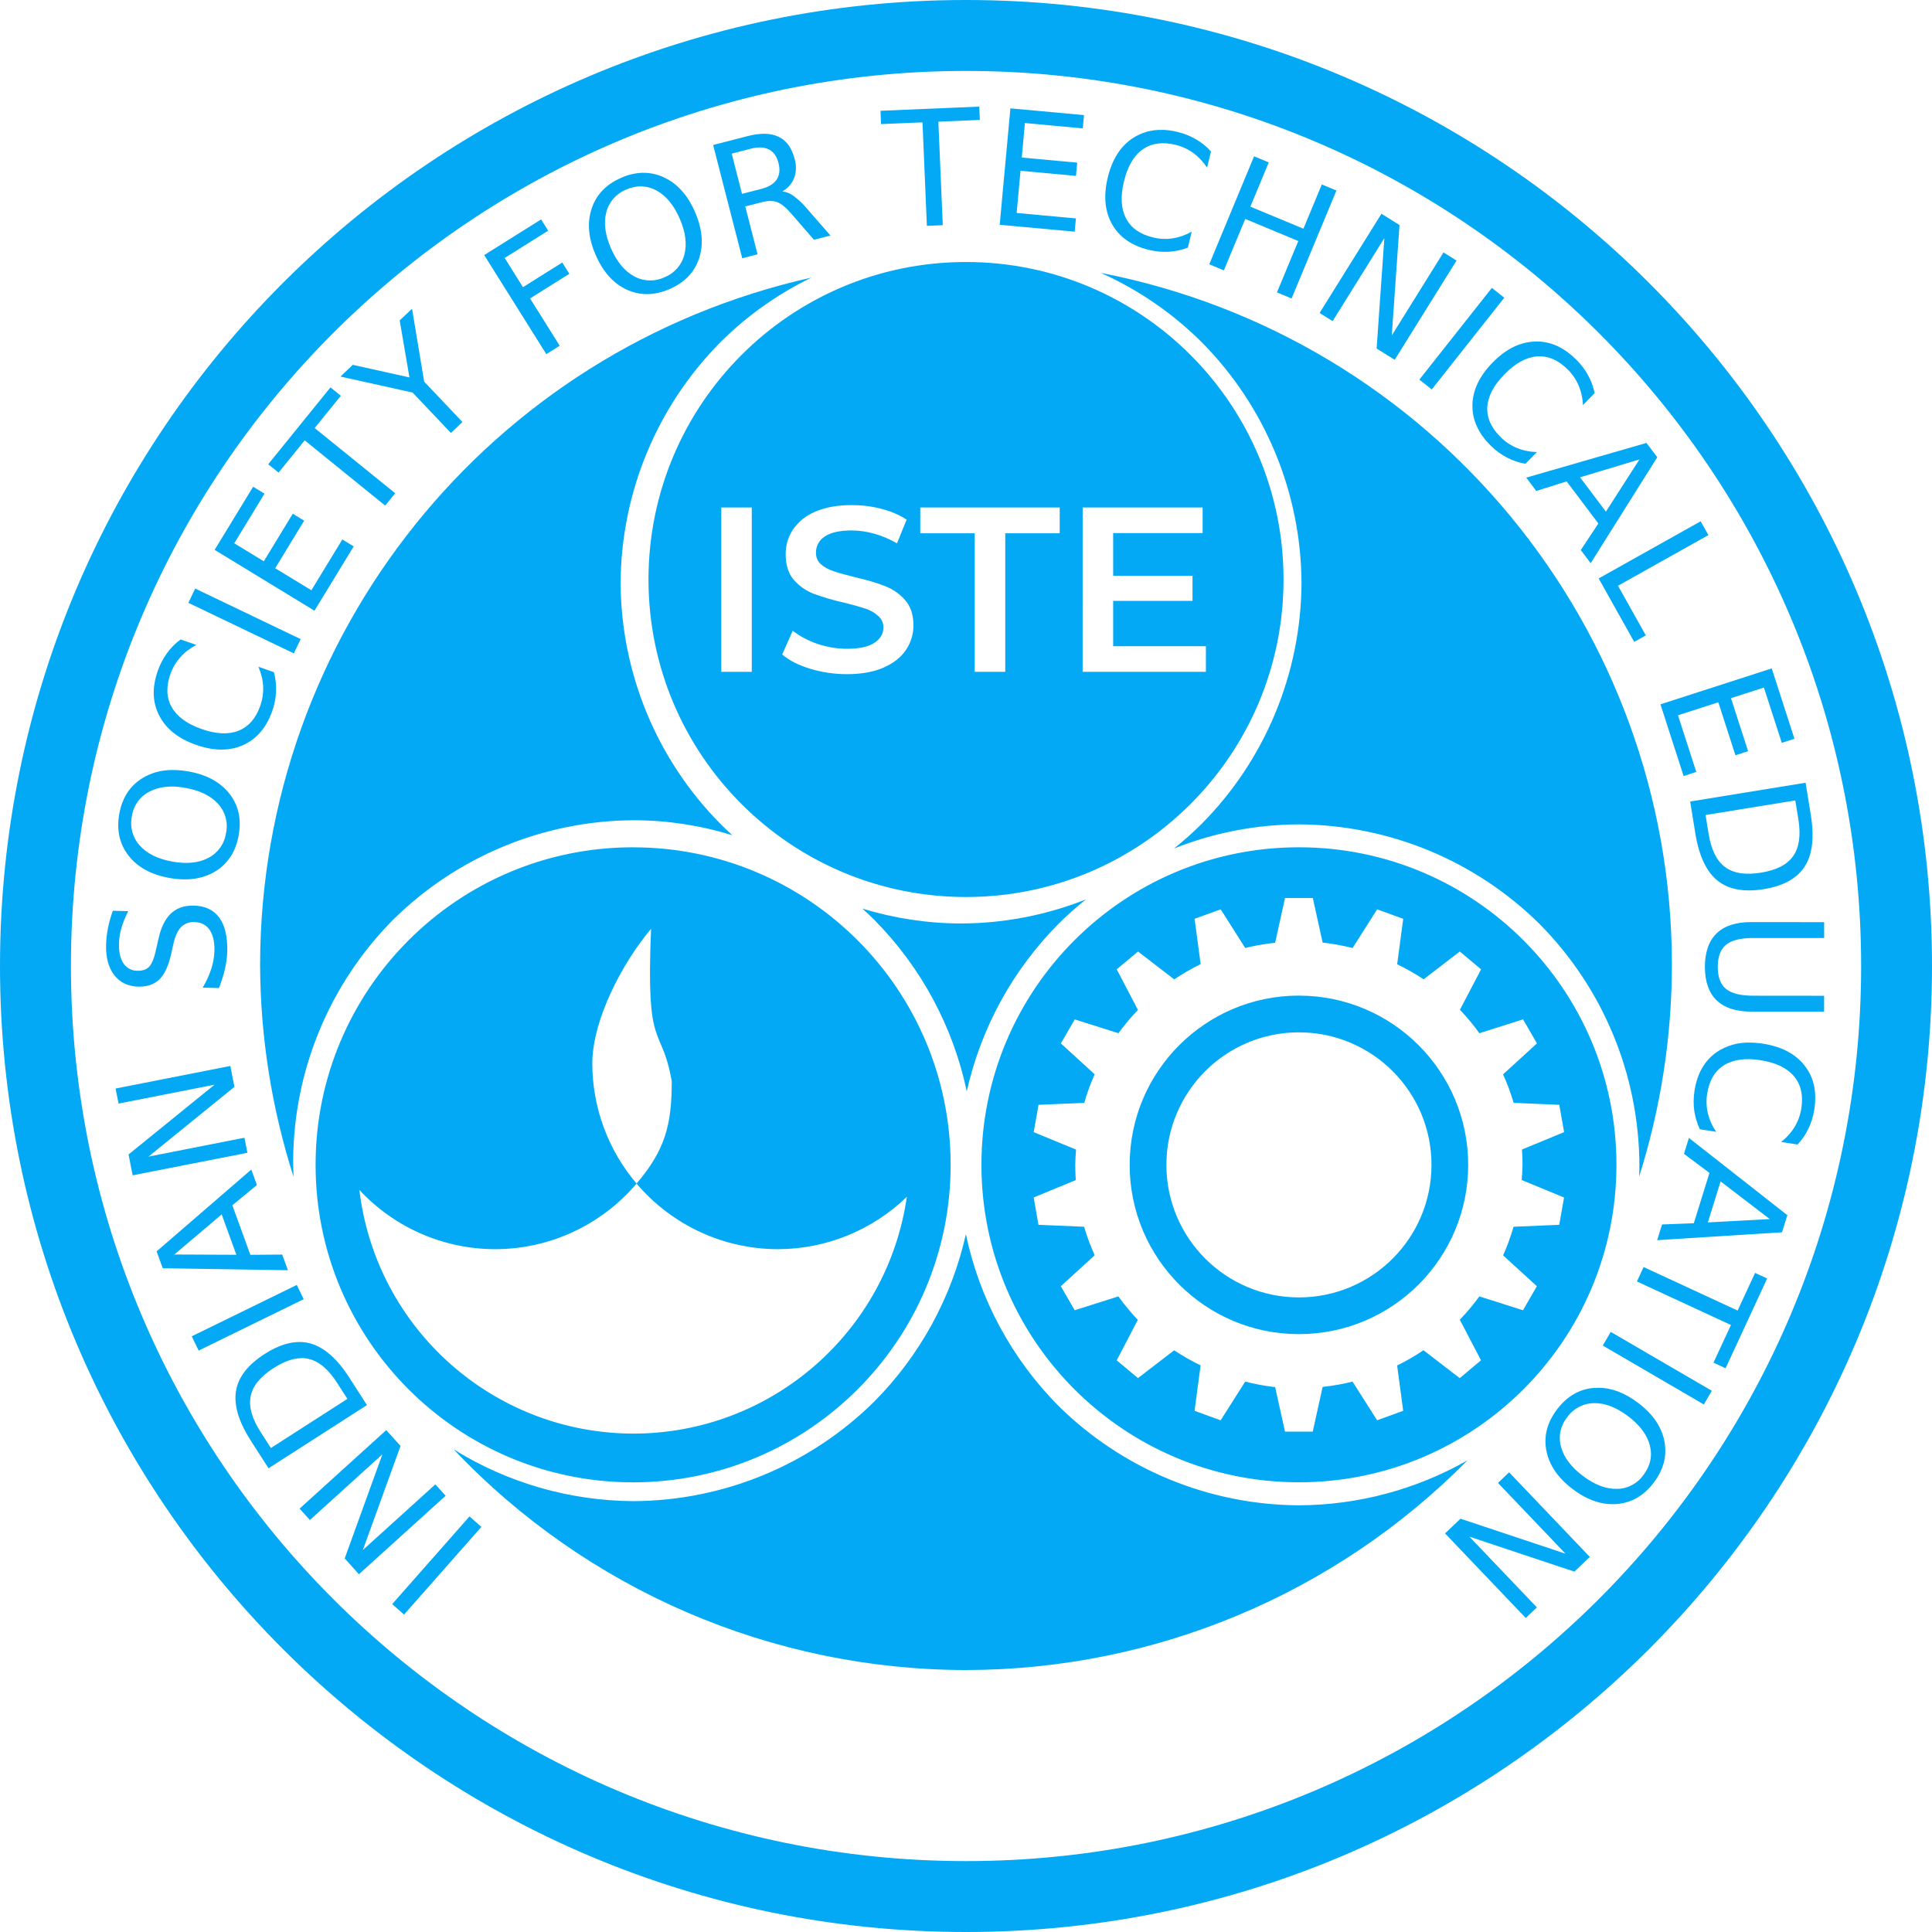
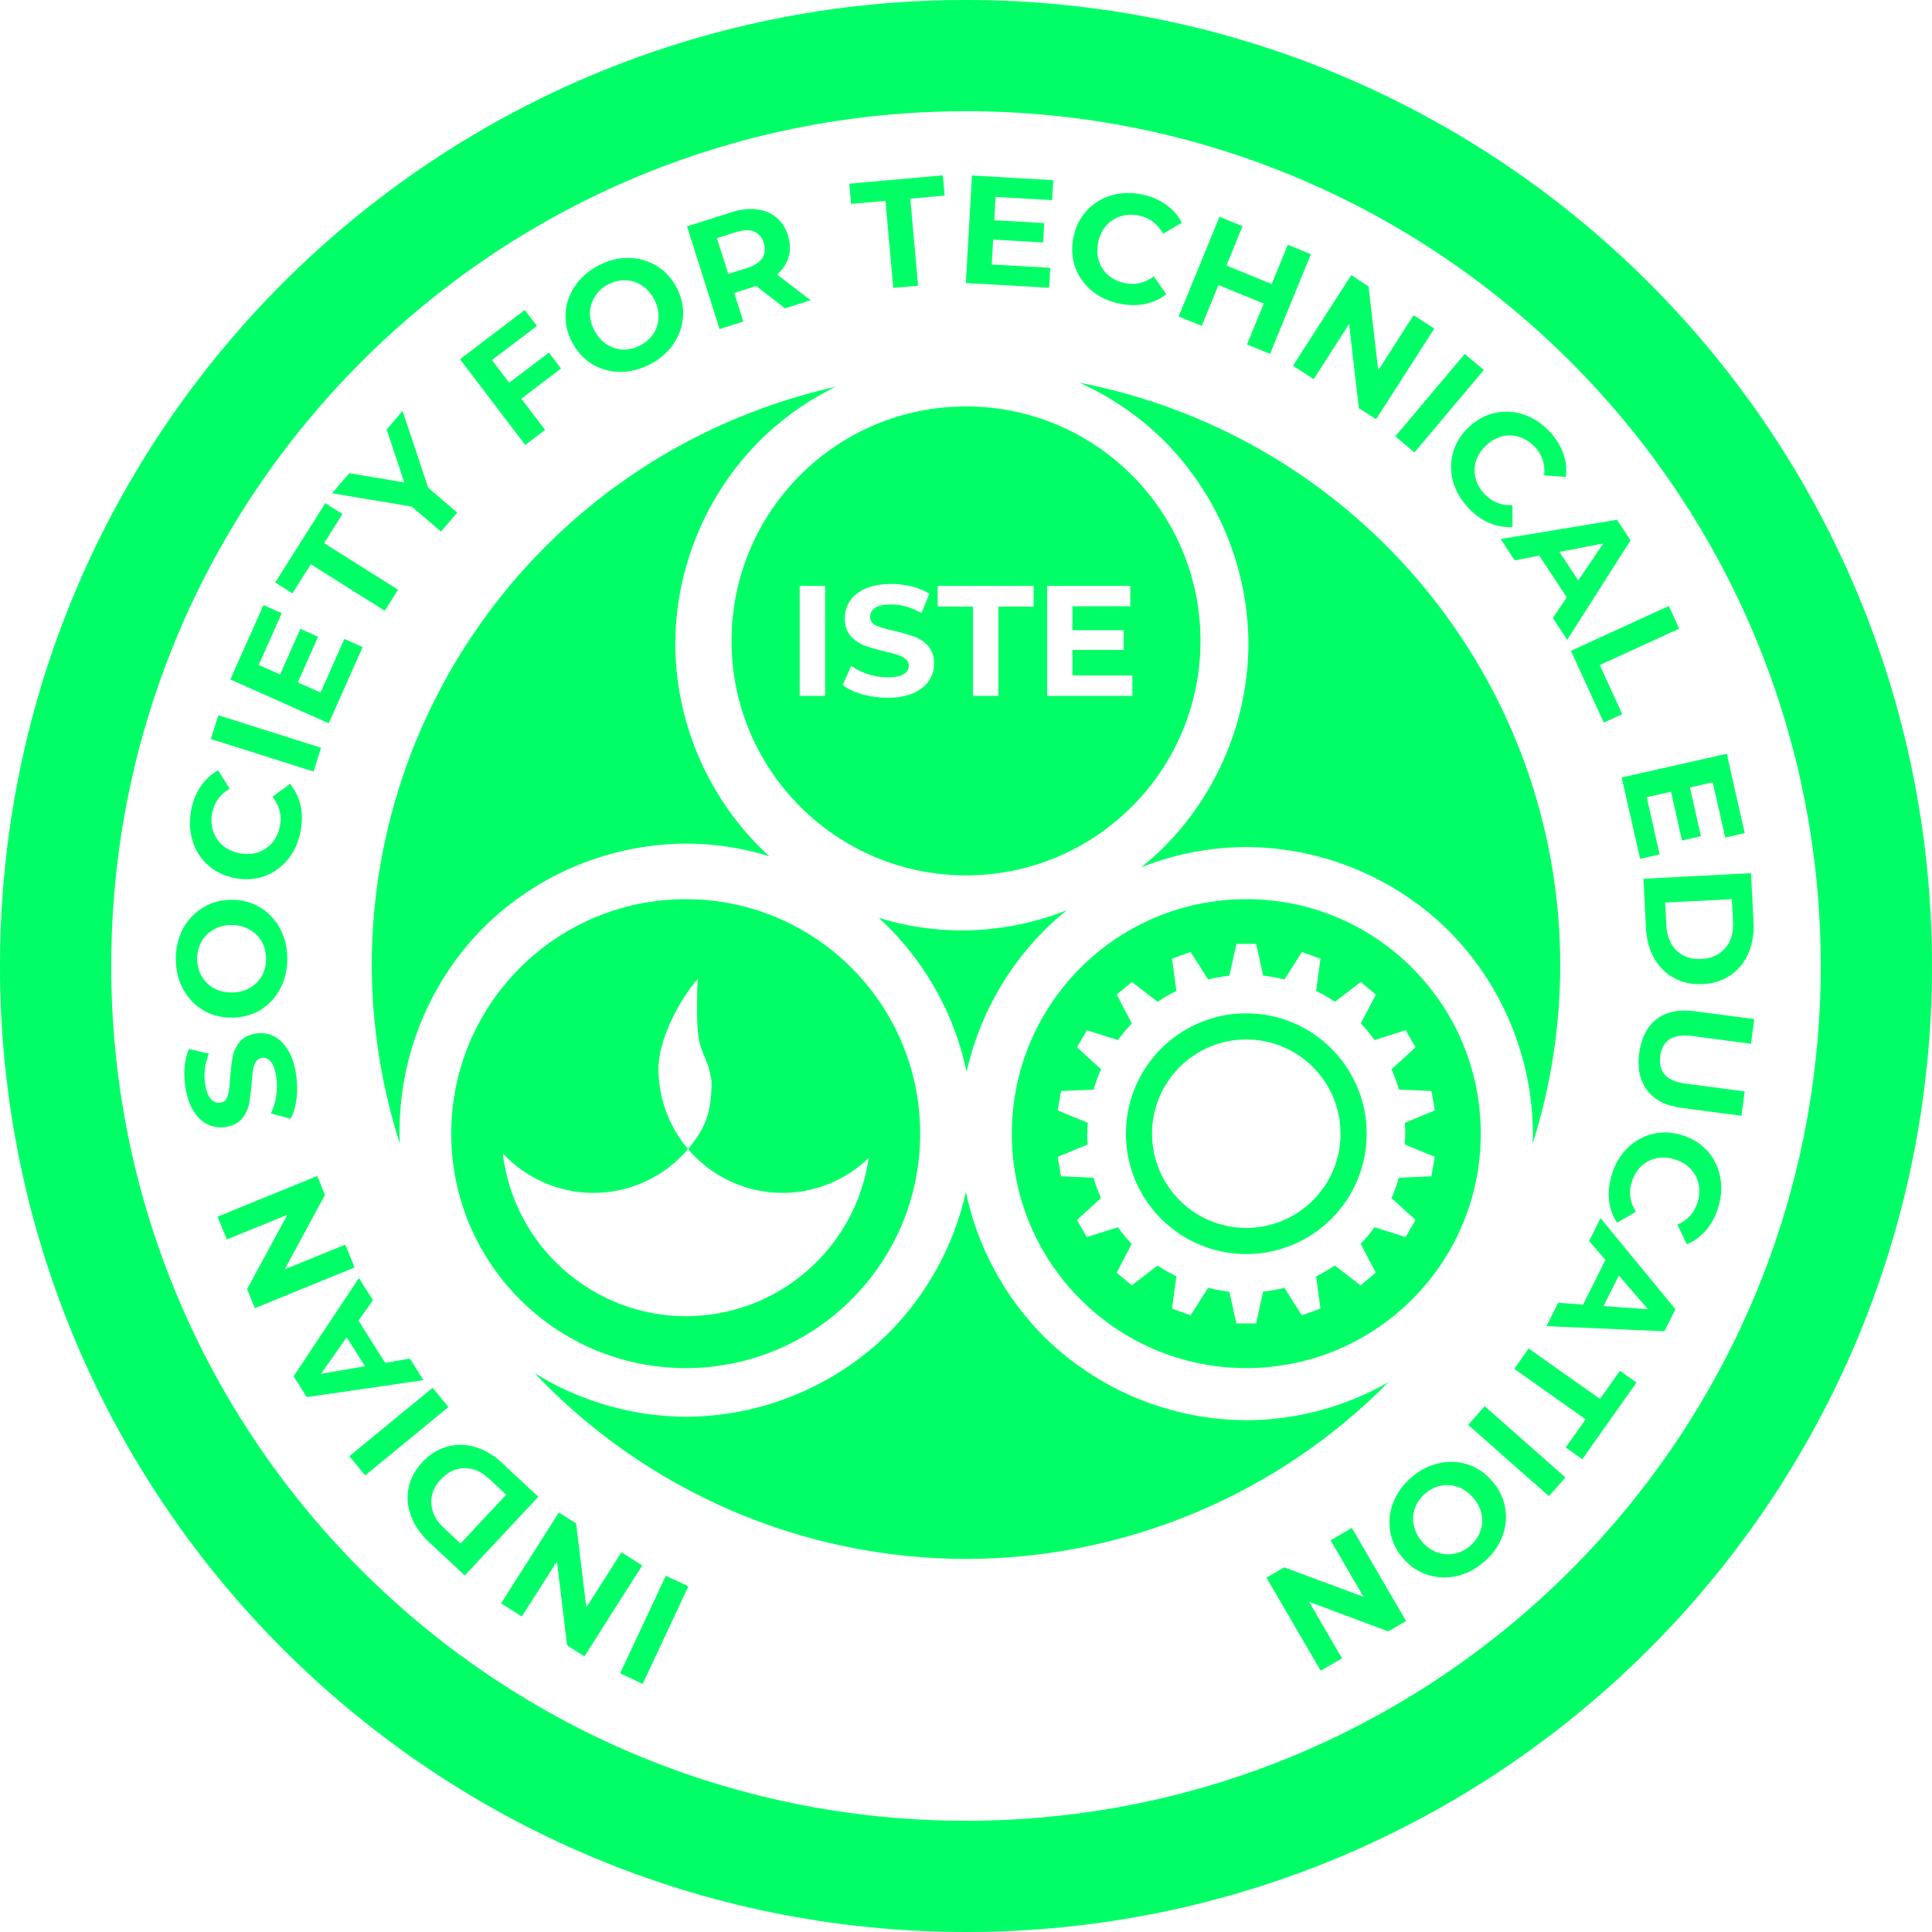
- <svg xmlns="http://www.w3.org/2000/svg" viewBox="0 0 55.562 55.562" height="210" width="210">
-   <path d="M27.782 0A27.781 27.781 0 0 0 0 27.781a27.781 27.781 0 0 0 27.781 27.781 27.781 27.781 0 0 0 27.781-27.78A27.781 27.781 0 0 0 27.782 0zm0 2.04a25.742 25.742 0 0 1 25.742 25.74A25.742 25.742 0 0 1 27.78 53.523 25.742 25.742 0 0 1 2.04 27.781 25.742 25.742 0 0 1 27.782 2.04zm.381 1.026l-2.841.12.015.383 1.193-.05.126 2.977.457-.02-.127-2.977 1.193-.05zm.895.05l-.308 3.348 2.157.198.035-.381-1.704-.157.111-1.213 1.595.147.035-.381-1.594-.147.09-.992 1.665.154.035-.382zm4.36.62a1.448 1.448 0 0 0-.836.234c-.357.233-.599.613-.725 1.139-.126.524-.084.972.128 1.344.212.37.565.616 1.06.734a1.911 1.911 0 0 0 .567.053 1.884 1.884 0 0 0 .55-.118l.11-.462a1.6 1.6 0 0 1-.552.196 1.432 1.432 0 0 1-.56-.028c-.375-.09-.633-.272-.777-.548-.143-.276-.164-.63-.06-1.06.104-.433.282-.74.535-.92.254-.18.568-.227.941-.137.19.046.361.123.512.232.153.11.287.252.403.426l.112-.466a1.777 1.777 0 0 0-.432-.35 1.944 1.944 0 0 0-.533-.211 1.949 1.949 0 0 0-.444-.06zm-11.412.111a1.89 1.89 0 0 0-.503.067l-.994.256.837 3.257.44-.113-.353-1.377.48-.123c.174-.045.32-.045.44 0 .12.046.261.163.425.354l.631.728.474-.122L23.207 6a2.11 2.11 0 0 0-.382-.362.656.656 0 0 0-.327-.134.756.756 0 0 0 .342-.388.88.88 0 0 0 .012-.548c-.081-.313-.233-.525-.456-.633a.938.938 0 0 0-.39-.087zm-.12.394a.541.541 0 0 1 .228.058c.134.068.225.197.274.388.05.19.032.35-.052.476-.082.125-.23.215-.442.27l-.555.142-.296-1.157.554-.142a.982.982 0 0 1 .288-.035zm14.18.254L34.777 7.6l.42.175.615-1.479 1.526.635-.614 1.478.42.175 1.29-3.105-.42-.175-.529 1.273-1.526-.634.529-1.273zm-17.573.473a1.631 1.631 0 0 0-.63.146c-.434.19-.717.486-.85.89-.132.402-.093.847.12 1.334.213.487.512.818.897.994.386.175.796.168 1.23-.02.431-.188.714-.484.846-.886.132-.403.092-.847-.12-1.333-.213-.487-.512-.818-.897-.994a1.365 1.365 0 0 0-.596-.129zm-.039.392a.934.934 0 0 1 .423.117c.276.148.499.417.669.806.17.388.215.734.136 1.037a.941.941 0 0 1-.57.652.952.952 0 0 1-.87-.023c-.277-.148-.5-.416-.67-.804-.17-.39-.215-.736-.136-1.04a.954.954 0 0 1 .574-.653 1.03 1.03 0 0 1 .444-.093zm21.275.787L37.95 9.001l.375.234 1.487-2.387-.222 3.175.52.324 1.778-2.854-.375-.234-1.487 2.388.222-3.176zm-24.167.163l-1.637 1.026 1.787 2.849.385-.242-.853-1.36 1.13-.709-.204-.324-1.13.709-.526-.84 1.251-.785zm12.22 1.225a9.131 9.131 0 0 0-9.132 9.132 9.131 9.131 0 0 0 9.132 9.13 9.131 9.131 0 0 0 9.131-9.13 9.131 9.131 0 0 0-9.131-9.132zm3.87.31a9.786 9.786 0 0 1 2.91 1.998 9.908 9.908 0 0 1 2.868 6.923 9.91 9.91 0 0 1-2.867 6.923 9.5 9.5 0 0 1-.8.713 9.8 9.8 0 0 1 3.593-.694 9.909 9.909 0 0 1 6.923 2.868 9.908 9.908 0 0 1 2.868 6.923c0 .113-.003.227-.008.34a20.301 20.28 0 0 0 .943-6.092A20.301 20.28 0 0 0 31.65 7.846zm-8.323.14A20.301 20.28 0 0 0 7.48 27.747a20.301 20.28 0 0 0 .963 6.099 9.216 9.216 0 0 1-.012-.466 9.908 9.908 0 0 1 2.868-6.923 9.909 9.909 0 0 1 6.923-2.868c.961 0 1.92.148 2.838.43a9.382 9.382 0 0 1-.345-.329 9.91 9.91 0 0 1-2.867-6.924 9.908 9.908 0 0 1 2.868-6.923 9.752 9.752 0 0 1 2.612-1.856zm19.576.294l-2.086 2.638.357.282 2.085-2.637zm-31.055.6l-.355.335.28 1.64-1.629-.362-.354.337 2.074.46 1.102 1.162.331-.315-1.101-1.162zm32.362.942c-.028 0-.053 0-.08.002-.426.016-.829.218-1.207.605-.377.385-.571.79-.58 1.219-.008.427.169.818.532 1.174a1.918 1.918 0 0 0 .46.337c.165.086.342.146.531.18l.333-.339a1.568 1.568 0 0 1-.575-.115 1.442 1.442 0 0 1-.468-.311c-.274-.269-.403-.559-.385-.869.02-.311.184-.625.494-.941.311-.317.622-.488.932-.513.31-.023.603.096.877.366a1.442 1.442 0 0 1 .32.462 1.6 1.6 0 0 1 .127.572l.336-.343a1.736 1.736 0 0 0-.192-.522 1.938 1.938 0 0 0-.348-.455c-.341-.334-.71-.504-1.107-.509zm-34.708 1.32l-1.79 2.21.297.24.752-.927 2.314 1.876.288-.355L9.05 12.31l.752-.928zm37.847 1.597l-3.458.998.288.383.874-.274.912 1.21-.505.764.284.378 1.915-3.047zm-.203.475l-.964 1.501-.744-.987zm-39.868.785l-1.107 1.815 2.871 1.75 1.128-1.85-.327-.198-.89 1.46-1.041-.633.833-1.368-.327-.2-.833 1.368-.85-.518.87-1.427zm17.22.528c.288 0 .571.035.85.108.28.072.52.175.723.31l-.277.683a2.713 2.713 0 0 0-.648-.277 2.418 2.418 0 0 0-.655-.095c-.347 0-.606.059-.777.176a.543.543 0 0 0-.25.466c0 .135.048.245.142.33.1.086.223.154.372.203.149.05.35.106.607.169.352.08.64.166.865.257a1.421 1.421 0 0 1 .574.398c.162.18.243.423.243.73a1.231 1.231 0 0 1-.216.708c-.14.212-.354.38-.642.507-.288.126-.639.189-1.053.189-.365 0-.718-.052-1.06-.156-.338-.103-.606-.24-.804-.411l.304-.682c.194.153.43.279.709.378.283.094.567.141.85.141.352 0 .613-.056.784-.168.176-.113.264-.261.264-.446a.416.416 0 0 0-.15-.33.954.954 0 0 0-.364-.21 8.393 8.393 0 0 0-.607-.17 7.378 7.378 0 0 1-.878-.255 1.485 1.485 0 0 1-.574-.399c-.158-.184-.237-.432-.237-.743 0-.26.07-.497.21-.709a1.45 1.45 0 0 1 .641-.513c.288-.126.64-.189 1.053-.189zm-3.757.068h.877v4.726h-.877zm5.723 0h4.01v.742H28.91v3.984h-.878v-3.984h-1.566zm4.67 0h3.45v.736h-2.573v1.228h2.282v.723h-2.282v1.303h2.667v.736h-3.545zm17.773.398l-2.933 1.643 1.022 1.825.334-.187-.8-1.428 2.6-1.456zM5.614 16.926l-.197.41L8.45 18.79l.197-.41zm-.42 1.464a1.77 1.77 0 0 0-.391.394 1.932 1.932 0 0 0-.265.508c-.169.48-.155.91.043 1.29.195.38.548.66 1.058.839.509.179.959.182 1.35.008.39-.174.67-.5.84-.98a1.914 1.914 0 0 0 .11-.558 1.857 1.857 0 0 0-.061-.559l-.448-.158c.083.192.13.382.138.57a1.496 1.496 0 0 1-.083.555c-.128.363-.336.601-.625.716-.29.114-.644.098-1.062-.049-.419-.147-.705-.356-.858-.627-.155-.27-.168-.587-.04-.95a1.441 1.441 0 0 1 .283-.485c.124-.141.279-.26.464-.357zm45.759.833l-3.2 1.033.666 2.062.364-.118-.526-1.629 1.16-.374.492 1.524.364-.118-.492-1.524.947-.306.514 1.59.364-.117zm-45.998 2.92c-.325.004-.61.082-.858.235-.362.223-.584.566-.667 1.03-.083.465.008.866.268 1.2.26.334.653.548 1.176.641.523.093.965.027 1.325-.193.36-.224.582-.569.665-1.034.083-.465-.004-.863-.266-1.196-.263-.334-.655-.548-1.176-.64a2.664 2.664 0 0 0-.467-.042zm46.972.368l-3.32.54.15.922c.104.64.315 1.09.632 1.348.318.259.763.342 1.335.25.569-.093.962-.312 1.18-.656.22-.344.277-.838.172-1.481zm-47.03.109a1.996 1.996 0 0 1 .44.04c.417.074.73.228.938.462a.941.941 0 0 1 .225.836.954.954 0 0 1-.502.711c-.276.148-.623.184-1.04.11-.418-.075-.731-.23-.94-.464a.953.953 0 0 1-.225-.84.94.94 0 0 1 .502-.707c.172-.092.373-.141.601-.147zm46.733.4l.089.542c.074.458.023.81-.148 1.056-.172.247-.48.406-.924.478-.448.073-.793.02-1.035-.16-.242-.179-.4-.497-.474-.955l-.088-.542zm-33.422 1.347A9.131 9.131 0 0 0 9.076 33.5a9.131 9.131 0 0 0 9.132 9.13 9.131 9.131 0 0 0 9.131-9.13 9.131 9.131 0 0 0-9.131-9.132zm19.148 0a9.131 9.131 0 0 0-9.131 9.132 9.131 9.131 0 0 0 9.13 9.13 9.131 9.131 0 0 0 9.132-9.13 9.131 9.131 0 0 0-9.131-9.132zm-.4 1.458h.799l.282 1.282a6.43 6.43 0 0 1 .862.157l.706-1.113.75.273-.174 1.307a6.43 6.43 0 0 1 .761.433l1.04-.8.612.513-.608 1.162a6.43 6.43 0 0 1 .559.675l1.256-.398.4.691-.974.89a6.43 6.43 0 0 1 .304.82l1.312.056.139.786-1.212.5a6.43 6.43 0 0 1 .016.44 6.43 6.43 0 0 1-.024.437l1.218.502-.138.786-1.314.056a6.43 6.43 0 0 1-.3.823l.971.887-.4.691-1.254-.398a6.43 6.43 0 0 1-.563.67l.61 1.167-.611.514-1.043-.803a6.43 6.43 0 0 1-.758.439l.174 1.303-.75.273-.706-1.112a6.43 6.43 0 0 1-.861.152l-.284 1.286h-.798l-.283-1.28a6.43 6.43 0 0 1-.861-.159l-.707 1.113-.75-.273.174-1.307a6.43 6.43 0 0 1-.761-.433l-1.04.8-.612-.512.607-1.163a6.43 6.43 0 0 1-.558-.675l-1.257.398-.399-.691.974-.89a6.43 6.43 0 0 1-.305-.82l-1.312-.056-.138-.786 1.211-.5a6.43 6.43 0 0 1-.015-.44 6.43 6.43 0 0 1 .023-.437l-1.218-.502.139-.786 1.314-.055a6.43 6.43 0 0 1 .3-.823l-.972-.888.4-.69 1.255.397a6.43 6.43 0 0 1 .562-.67l-.61-1.167.612-.513 1.042.802a6.43 6.43 0 0 1 .759-.439l-.174-1.303.75-.273.706 1.112a6.43 6.43 0 0 1 .861-.151zm-5.724.04a9.8 9.8 0 0 1-3.592.693 9.723 9.723 0 0 1-2.839-.429c.118.106.233.216.346.328a9.916 9.916 0 0 1 2.656 4.929 9.91 9.91 0 0 1 2.63-4.809 9.499 9.499 0 0 1 .8-.713zm-25.66.18c-.272-.008-.492.07-.658.228-.167.157-.287.404-.36.742l-.062.273c-.052.248-.117.416-.194.505-.078.087-.192.128-.34.125a.475.475 0 0 1-.406-.21c-.093-.138-.137-.33-.13-.578a1.746 1.746 0 0 1 .07-.442c.044-.152.11-.314.196-.484l-.443-.012a3.42 3.42 0 0 0-.14.5 2.818 2.818 0 0 0-.054.48c-.009.368.07.659.236.873.167.213.398.322.696.33.256.003.459-.066.606-.214.148-.149.26-.392.334-.73l.061-.275c.052-.23.126-.395.221-.493a.496.496 0 0 1 .39-.144c.19.004.334.078.433.222.098.143.145.345.139.604a1.862 1.862 0 0 1-.092.521 2.645 2.645 0 0 1-.246.537l.468.012c.075-.19.133-.375.173-.553.04-.179.062-.348.066-.507.007-.422-.067-.744-.23-.965-.163-.223-.408-.339-.734-.346zm44.79.473c-.44 0-.77.108-.994.324-.224.218-.336.539-.337.964 0 .423.112.743.335.96.224.217.555.326.993.327l2.1.001v-.457l-2.043-.002c-.36 0-.62-.065-.78-.196-.157-.13-.235-.342-.235-.633 0-.293.079-.504.237-.635.159-.13.419-.196.779-.195l2.043.001v-.457zm-31.638.194c-.155 3.624.296 2.695.595 4.384 0 1.264-.194 1.978-1.012 2.942a5.338 5.338 0 0 0 4.065 1.887 5.34 5.34 0 0 0 3.708-1.507 7.952 7.952 0 0 1-7.86 6.811 7.95 7.95 0 0 1-7.885-7.008 5.338 5.338 0 0 0 3.9 1.704c1.569 0 3.058-.69 4.072-1.887a5.338 5.338 0 0 1-1.273-3.451c0-1.264.873-2.91 1.69-3.875zm18.632 1.92a4.868 4.868 0 0 0-4.868 4.869 4.868 4.868 0 0 0 4.868 4.867 4.868 4.868 0 0 0 4.867-4.867 4.868 4.868 0 0 0-4.867-4.868zm0 1.057a3.812 3.812 0 0 1 3.812 3.812 3.812 3.812 0 0 1-3.812 3.811 3.812 3.812 0 0 1-3.812-3.811 3.812 3.812 0 0 1 3.812-3.812zm12.969.295a1.63 1.63 0 0 0-.947.268c-.352.242-.568.614-.646 1.117a1.979 1.979 0 0 0-.008.568 1.895 1.895 0 0 0 .162.539l.47.073a1.6 1.6 0 0 1-.24-.534 1.448 1.448 0 0 1-.02-.562c.06-.38.22-.652.483-.818.265-.165.616-.214 1.053-.145.44.069.759.222.959.46.201.238.272.547.213.927a1.466 1.466 0 0 1-.19.528 1.602 1.602 0 0 1-.392.436l.474.074a1.764 1.764 0 0 0 .313-.459c.081-.167.137-.35.168-.548.079-.503-.012-.923-.277-1.26-.262-.338-.66-.548-1.194-.632a2.636 2.636 0 0 0-.383-.032zm-43.701.672l-3.3.649.086.433 2.76-.543-2.473 2.006.118.6 3.3-.648-.085-.433-2.76.543 2.472-2.006zm41.947 2.069l-.142.458.733.548-.45 1.448-.914.035-.14.452 3.591-.227.153-.492zm-41.344.91l-2.723 2.353.176.485 3.6.057-.164-.45-.916.007-.518-1.424.707-.583zm42.255.34l1.416 1.085-1.782.095zm-43.107.95l.423 1.161-1.784-.008zm21.402.57a9.91 9.91 0 0 1-2.63 4.808 9.909 9.909 0 0 1-6.923 2.868 9.91 9.91 0 0 1-5.176-1.488 20.301 20.28 0 0 0 14.734 6.345 20.301 20.28 0 0 0 14.423-6.031 9.892 9.892 0 0 1-4.85 1.294 9.908 9.908 0 0 1-6.922-2.867 9.916 9.916 0 0 1-2.656-4.93zm19.491.943l-.192.415 2.704 1.252-.502 1.083.348.161 1.195-2.581-.347-.161-.502 1.083zm-38.733.516l-3.021 1.477.2.41 3.02-1.478zm37.789 1.35l-.23.392L49 40.39l.23-.393zm-37.698.29c-.313-.003-.652.112-1.018.347-.485.312-.76.668-.822 1.07-.064.404.08.88.432 1.428l.505.787 2.83-1.817-.505-.787c-.35-.545-.723-.873-1.117-.985a1.179 1.179 0 0 0-.305-.043zm.024.464a.774.774 0 0 1 .228.023c.293.067.565.296.816.687l.297.462-2.2 1.413-.298-.463c-.25-.39-.345-.733-.284-1.027.059-.295.277-.563.656-.807.287-.184.548-.28.785-.286zm37.342.853a2.133 2.133 0 0 0-.158.004c-.423.036-.776.245-1.06.623-.283.377-.384.773-.301 1.188.083.416.337.783.761 1.102.425.32.848.46 1.27.425.423-.036.776-.242 1.059-.619.284-.378.385-.776.302-1.193-.083-.415-.336-.782-.761-1.101-.372-.28-.743-.423-1.112-.43zm-.154.442c.314-.008.64.117.978.371.34.255.55.535.63.837.08.304.02.588-.178.852a.94.94 0 0 1-.766.405c-.313.008-.64-.117-.98-.372-.338-.255-.548-.533-.628-.836a.94.94 0 0 1 .175-.849.954.954 0 0 1 .77-.408zm-34.73.776l-2.492 2.257.296.328 2.085-1.889-1.084 2.994.41.454 2.493-2.257-.296-.327-2.085 1.888 1.084-2.994zM43.4 42.342l-.32.305 1.942 2.035-3.02-1.006-.444.423 2.321 2.433.32-.305-1.942-2.035 3.02 1.006.444-.423zM13.503 43.61l-2.224 2.522.341.301 2.224-2.521z" fill="#03a9f4" />
+ <svg xmlns="http://www.w3.org/2000/svg" width="36.474mm" height="36.474mm" viewBox="0 0 36.474 36.474" version="1.1" id="svg1944">
+   <defs id="defs1938" />
+   <g id="layer1" transform="translate(-133.7093,-116.2331)">
+     <circle transform="rotate(-34.66456)" cy="196.925" cx="49.31" id="use17636" style="display:inline;opacity:1;fill:#0f6;fill-opacity:1;stroke:none;stroke-width:0.047;stroke-miterlimit:4;stroke-dasharray:none;stroke-opacity:0.975" r="0.107" />
+     <g aria-label="INDIAN SOCIETY FOR TECHNICAL EDUCATION" transform="matrix(-0.9211869,0.429912,-0.429912,-0.9211869,382.0354,39.90697)" style="font-style:normal;font-variant:normal;font-weight:bold;font-stretch:normal;font-size:2.858px;line-height:1.25;font-family:Montserrat;-inkscape-font-specification:'Montserrat Bold';text-align:end;letter-spacing:0px;word-spacing:0px;text-anchor:end;fill:#0f6;fill-opacity:1;stroke:none;stroke-width:0.077;stroke-opacity:1" id="text1473">
+       <path d="m 255.521,1.884 0.297,0.355 -1.535,1.283 -0.297,-0.355 z" style="font-style:normal;font-variant:normal;font-weight:bold;font-stretch:normal;font-size:2.858px;font-family:Montserrat;-inkscape-font-specification:'Montserrat Bold';fill:#0f6;fill-opacity:1;stroke:none;stroke-width:0.077;stroke-opacity:1" id="path1871" />
+       <path d="m 257.272,4.351 -1.686,1.076 -0.204,-0.32 0.487,-1.494 -1.024,0.653 -0.246,-0.385 1.686,-1.076 0.206,0.323 -0.489,1.492 1.024,-0.653 z" style="font-style:normal;font-variant:normal;font-weight:bold;font-stretch:normal;font-size:2.858px;font-family:Montserrat;-inkscape-font-specification:'Montserrat Bold';fill:#0f6;fill-opacity:1;stroke:none;stroke-width:0.077;stroke-opacity:1" id="path1873" />
+       <path d="m 257.664,5.106 0.339,0.843 q 0.122,0.302 0.098,0.58 -0.02,0.279 -0.178,0.491 -0.157,0.214 -0.436,0.326 -0.278,0.112 -0.54,0.066 -0.261,-0.043 -0.471,-0.229 -0.207,-0.185 -0.328,-0.487 l -0.339,-0.843 z m -1.173,1.427 q 0.112,0.278 0.332,0.381 0.224,0.104 0.489,-0.003 0.265,-0.107 0.352,-0.336 0.09,-0.227 -0.022,-0.506 l -0.158,-0.392 -1.151,0.463 z" style="font-style:normal;font-variant:normal;font-weight:bold;font-stretch:normal;font-size:2.858px;font-family:Montserrat;-inkscape-font-specification:'Montserrat Bold';fill:#0f6;fill-opacity:1;stroke:none;stroke-width:0.077;stroke-opacity:1" id="path1875" />
+       <path d="m 258.554,7.572 0.115,0.448 -1.938,0.497 -0.115,-0.448 z" style="font-style:normal;font-variant:normal;font-weight:bold;font-stretch:normal;font-size:2.858px;font-family:Montserrat;-inkscape-font-specification:'Montserrat Bold';fill:#0f6;fill-opacity:1;stroke:none;stroke-width:0.077;stroke-opacity:1" id="path1877" />
+       <path d="m 257.451,10.23 -0.118,-0.921 -0.448,-0.121 -0.06,-0.471 2.097,0.631 0.058,0.454 -1.871,1.141 -0.062,-0.482 z m 0.33,-0.189 0.719,-0.412 -0.8,-0.218 z" style="font-style:normal;font-variant:normal;font-weight:bold;font-stretch:normal;font-size:2.858px;font-family:Montserrat;-inkscape-font-specification:'Montserrat Bold';fill:#0f6;fill-opacity:1;stroke:none;stroke-width:0.077;stroke-opacity:1" id="path1879" />
+       <path d="m 259.007,13.086 -1.998,-0.098 0.019,-0.38 1.262,-0.936 -1.213,-0.06 0.022,-0.457 1.998,0.098 -0.019,0.382 -1.262,0.934 1.213,0.06 z" style="font-style:normal;font-variant:normal;font-weight:bold;font-stretch:normal;font-size:2.858px;font-family:Montserrat;-inkscape-font-specification:'Montserrat Bold';fill:#0f6;fill-opacity:1;stroke:none;stroke-width:0.077;stroke-opacity:1" id="path1881" />
+       <path d="m 256.562,14.879 q 0.065,-0.228 0.186,-0.425 0.123,-0.194 0.259,-0.295 l 0.292,0.246 q -0.126,0.098 -0.229,0.253 -0.103,0.155 -0.152,0.325 -0.054,0.19 -0.025,0.296 0.032,0.107 0.125,0.134 0.069,0.02 0.128,-0.023 0.062,-0.039 0.113,-0.116 0.051,-0.075 0.125,-0.208 0.115,-0.205 0.207,-0.33 0.092,-0.125 0.236,-0.194 0.144,-0.066 0.336,-0.011 0.168,0.048 0.277,0.177 0.112,0.13 0.14,0.334 0.027,0.207 -0.048,0.471 -0.052,0.184 -0.146,0.348 -0.094,0.163 -0.214,0.272 l -0.299,-0.234 q 0.227,-0.224 0.303,-0.49 0.053,-0.187 0.018,-0.295 -0.035,-0.105 -0.134,-0.133 -0.099,-0.028 -0.177,0.06 -0.076,0.091 -0.183,0.29 -0.115,0.205 -0.207,0.33 -0.092,0.125 -0.233,0.192 -0.142,0.07 -0.334,0.015 -0.165,-0.047 -0.276,-0.179 -0.109,-0.129 -0.136,-0.336 -0.027,-0.207 0.048,-0.471 z" style="font-style:normal;font-variant:normal;font-weight:bold;font-stretch:normal;font-size:2.858px;font-family:Montserrat;-inkscape-font-specification:'Montserrat Bold';fill:#0f6;fill-opacity:1;stroke:none;stroke-width:0.077;stroke-opacity:1" id="path1883" />
+       <path d="m 255.811,16.87 q 0.134,-0.281 0.364,-0.45 0.228,-0.166 0.501,-0.194 0.274,-0.024 0.54,0.103 0.266,0.127 0.417,0.354 0.152,0.231 0.167,0.513 0.013,0.285 -0.121,0.566 -0.134,0.281 -0.363,0.448 -0.228,0.166 -0.504,0.193 -0.273,0.028 -0.539,-0.099 -0.266,-0.127 -0.418,-0.358 -0.15,-0.23 -0.164,-0.512 -0.014,-0.282 0.12,-0.563 z m 0.356,0.17 q -0.076,0.16 -0.066,0.323 0.013,0.165 0.11,0.3 0.096,0.138 0.263,0.218 0.168,0.08 0.335,0.068 0.166,-0.009 0.3,-0.104 0.136,-0.093 0.213,-0.253 0.076,-0.16 0.063,-0.325 -0.011,-0.163 -0.106,-0.301 -0.097,-0.135 -0.265,-0.215 -0.168,-0.08 -0.334,-0.071 -0.167,0.012 -0.304,0.105 -0.134,0.094 -0.21,0.254 z" style="font-style:normal;font-variant:normal;font-weight:bold;font-stretch:normal;font-size:2.858px;font-family:Montserrat;-inkscape-font-specification:'Montserrat Bold';fill:#0f6;fill-opacity:1;stroke:none;stroke-width:0.077;stroke-opacity:1" id="path1885" />
+       <path d="m 254.581,18.92 q 0.179,-0.248 0.431,-0.373 0.253,-0.121 0.526,-0.1 0.274,0.025 0.516,0.199 0.241,0.174 0.35,0.424 0.109,0.255 0.072,0.531 -0.036,0.28 -0.217,0.531 -0.152,0.211 -0.348,0.327 -0.198,0.118 -0.42,0.134 l -0.049,-0.401 q 0.309,-0.028 0.484,-0.271 0.109,-0.151 0.126,-0.317 0.02,-0.165 -0.05,-0.317 -0.071,-0.15 -0.222,-0.259 -0.151,-0.109 -0.316,-0.129 -0.167,-0.018 -0.319,0.052 -0.15,0.072 -0.259,0.222 -0.175,0.244 -0.101,0.547 l -0.396,0.081 q -0.058,-0.218 -0.009,-0.443 0.049,-0.225 0.201,-0.436 z" style="font-style:normal;font-variant:normal;font-weight:bold;font-stretch:normal;font-size:2.858px;font-family:Montserrat;-inkscape-font-specification:'Montserrat Bold';fill:#0f6;fill-opacity:1;stroke:none;stroke-width:0.077;stroke-opacity:1" id="path1887" />
+       <path d="m 255.368,21.177 -0.313,0.341 -1.473,-1.354 0.313,-0.341 z" style="font-style:normal;font-variant:normal;font-weight:bold;font-stretch:normal;font-size:2.858px;font-family:Montserrat;-inkscape-font-specification:'Montserrat Bold';fill:#0f6;fill-opacity:1;stroke:none;stroke-width:0.077;stroke-opacity:1" id="path1889" />
+       <path d="m 252.335,21.812 -0.244,-0.28 1.169,-1.016 1.312,1.51 -1.141,0.991 -0.244,-0.28 0.794,-0.69 -0.285,-0.328 -0.701,0.609 -0.236,-0.272 0.701,-0.609 -0.304,-0.35 z" style="font-style:normal;font-variant:normal;font-weight:bold;font-stretch:normal;font-size:2.858px;font-family:Montserrat;-inkscape-font-specification:'Montserrat Bold';fill:#0f6;fill-opacity:1;stroke:none;stroke-width:0.077;stroke-opacity:1" id="path1891" />
+       <path d="m 252.313,23.333 0.538,-0.346 0.204,0.317 -1.466,0.943 -0.204,-0.317 0.538,-0.346 -0.878,-1.365 0.389,-0.25 z" style="font-style:normal;font-variant:normal;font-weight:bold;font-stretch:normal;font-size:2.858px;font-family:Montserrat;-inkscape-font-specification:'Montserrat Bold';fill:#0f6;fill-opacity:1;stroke:none;stroke-width:0.077;stroke-opacity:1" id="path1893" />
+       <path d="m 249.737,23.697 -0.293,-0.645 0.421,-0.192 0.296,0.65 1.237,0.85 -0.447,0.203 -0.854,-0.588 -0.119,1.03 -0.414,0.188 z" style="font-style:normal;font-variant:normal;font-weight:bold;font-stretch:normal;font-size:2.858px;font-family:Montserrat;-inkscape-font-specification:'Montserrat Bold';fill:#0f6;fill-opacity:1;stroke:none;stroke-width:0.077;stroke-opacity:1" id="path1895" />
+       <path d="m 247.661,25.346 -0.112,-0.517 -0.905,0.196 -0.079,-0.363 0.905,-0.196 -0.154,-0.712 0.452,-0.098 0.424,1.955 -1.477,0.32 -0.079,-0.363 z" style="font-style:normal;font-variant:normal;font-weight:bold;font-stretch:normal;font-size:2.858px;font-family:Montserrat;-inkscape-font-specification:'Montserrat Bold';fill:#0f6;fill-opacity:1;stroke:none;stroke-width:0.077;stroke-opacity:1" id="path1897" />
+       <path d="m 245.03,24.034 q 0.311,-0.015 0.569,0.108 0.255,0.122 0.408,0.35 0.151,0.23 0.165,0.524 0.014,0.294 -0.115,0.535 -0.132,0.244 -0.374,0.389 -0.245,0.146 -0.556,0.161 -0.311,0.015 -0.566,-0.108 -0.255,-0.122 -0.409,-0.353 -0.154,-0.227 -0.168,-0.521 -0.014,-0.294 0.118,-0.538 0.132,-0.241 0.374,-0.387 0.242,-0.146 0.553,-0.161 z m 0.019,0.394 q -0.177,0.008 -0.316,0.095 -0.139,0.089 -0.212,0.239 -0.076,0.149 -0.067,0.335 0.009,0.186 0.098,0.327 0.087,0.142 0.233,0.215 0.147,0.076 0.324,0.068 0.177,-0.008 0.316,-0.098 0.139,-0.087 0.215,-0.236 0.073,-0.149 0.064,-0.335 -0.009,-0.186 -0.096,-0.327 -0.09,-0.142 -0.236,-0.218 -0.146,-0.073 -0.323,-0.065 z" style="font-style:normal;font-variant:normal;font-weight:bold;font-stretch:normal;font-size:2.858px;font-family:Montserrat;-inkscape-font-specification:'Montserrat Bold';fill:#0f6;fill-opacity:1;stroke:none;stroke-width:0.077;stroke-opacity:1" id="path1899" />
+       <path d="m 242.323,23.916 0.31,0.602 0.023,0.003 0.4,0.052 0.072,-0.553 0.459,0.06 -0.259,1.984 -0.859,-0.112 q -0.264,-0.034 -0.445,-0.147 -0.184,-0.113 -0.268,-0.289 -0.084,-0.175 -0.055,-0.396 0.029,-0.221 0.158,-0.369 0.126,-0.145 0.332,-0.205 l -0.362,-0.696 z m -0.156,1.265 q -0.022,0.167 0.074,0.269 0.096,0.105 0.303,0.132 l 0.374,0.049 0.09,-0.691 -0.374,-0.049 q -0.207,-0.027 -0.326,0.05 -0.119,0.077 -0.141,0.241 z" style="font-style:normal;font-variant:normal;font-weight:bold;font-stretch:normal;font-size:2.858px;font-family:Montserrat;-inkscape-font-specification:'Montserrat Bold';fill:#0f6;fill-opacity:1;stroke:none;stroke-width:0.077;stroke-opacity:1" id="path1901" />
+       <path d="m 239.788,24.935 0.602,0.218 -0.128,0.355 -1.639,-0.594 0.128,-0.355 0.602,0.218 0.553,-1.526 0.435,0.158 z" style="font-style:normal;font-variant:normal;font-weight:bold;font-stretch:normal;font-size:2.858px;font-family:Montserrat;-inkscape-font-specification:'Montserrat Bold';fill:#0f6;fill-opacity:1;stroke:none;stroke-width:0.077;stroke-opacity:1" id="path1903" />
+       <path d="m 237.541,22.514 0.176,-0.327 1.364,0.734 -0.948,1.761 -1.331,-0.717 0.176,-0.327 0.926,0.498 0.206,-0.382 -0.818,-0.44 0.171,-0.317 0.818,0.44 0.219,-0.408 z" style="font-style:normal;font-variant:normal;font-weight:bold;font-stretch:normal;font-size:2.858px;font-family:Montserrat;-inkscape-font-specification:'Montserrat Bold';fill:#0f6;fill-opacity:1;stroke:none;stroke-width:0.077;stroke-opacity:1" id="path1905" />
+       <path d="m 236.669,21.377 q 0.243,0.186 0.361,0.441 0.114,0.256 0.085,0.529 -0.033,0.273 -0.213,0.51 -0.18,0.236 -0.434,0.337 -0.258,0.102 -0.533,0.057 -0.279,-0.044 -0.524,-0.231 -0.207,-0.158 -0.317,-0.357 -0.113,-0.201 -0.122,-0.424 l 0.403,-0.038 q 0.019,0.309 0.257,0.491 0.148,0.113 0.314,0.135 0.164,0.025 0.319,-0.041 0.152,-0.067 0.265,-0.215 0.113,-0.148 0.138,-0.312 0.023,-0.166 -0.043,-0.32 -0.067,-0.152 -0.215,-0.265 -0.238,-0.182 -0.544,-0.117 l -0.07,-0.398 q 0.219,-0.052 0.443,0.004 0.224,0.056 0.43,0.214 z" style="font-style:normal;font-variant:normal;font-weight:bold;font-stretch:normal;font-size:2.858px;font-family:Montserrat;-inkscape-font-specification:'Montserrat Bold';fill:#0f6;fill-opacity:1;stroke:none;stroke-width:0.077;stroke-opacity:1" id="path1907" />
+       <path d="m 233.048,20.696 1.47,-1.357 0.314,0.34 -0.603,0.556 0.616,0.668 0.603,-0.556 0.314,0.34 -1.47,1.357 -0.314,-0.34 0.58,-0.535 -0.616,-0.668 -0.58,0.535 z" style="font-style:normal;font-variant:normal;font-weight:bold;font-stretch:normal;font-size:2.858px;font-family:Montserrat;-inkscape-font-specification:'Montserrat Bold';fill:#0f6;fill-opacity:1;stroke:none;stroke-width:0.077;stroke-opacity:1" id="path1909" />
+       <path d="m 231.555,18.475 1.691,-1.068 0.203,0.321 -0.495,1.492 1.027,-0.648 0.244,0.387 -1.691,1.068 -0.204,-0.324 0.496,-1.489 -1.027,0.648 z" style="font-style:normal;font-variant:normal;font-weight:bold;font-stretch:normal;font-size:2.858px;font-family:Montserrat;-inkscape-font-specification:'Montserrat Bold';fill:#0f6;fill-opacity:1;stroke:none;stroke-width:0.077;stroke-opacity:1" id="path1911" />
+       <path d="m 231.242,17.809 -0.195,-0.42 1.815,-0.842 0.195,0.42 z" style="font-style:normal;font-variant:normal;font-weight:bold;font-stretch:normal;font-size:2.858px;font-family:Montserrat;-inkscape-font-specification:'Montserrat Bold';fill:#0f6;fill-opacity:1;stroke:none;stroke-width:0.077;stroke-opacity:1" id="path1913" />
+       <path d="m 232.392,15.196 q 0.095,0.291 0.047,0.568 -0.051,0.275 -0.23,0.484 -0.182,0.207 -0.465,0.299 -0.283,0.092 -0.549,0.032 -0.27,-0.062 -0.471,-0.255 -0.205,-0.195 -0.3,-0.488 -0.081,-0.247 -0.058,-0.474 0.021,-0.229 0.14,-0.418 l 0.353,0.198 q -0.16,0.266 -0.067,0.551 0.058,0.177 0.182,0.289 0.121,0.114 0.286,0.147 0.163,0.031 0.34,-0.027 0.177,-0.058 0.29,-0.179 0.113,-0.124 0.146,-0.288 0.031,-0.163 -0.027,-0.34 -0.093,-0.285 -0.381,-0.405 l 0.169,-0.368 q 0.21,0.082 0.363,0.254 0.152,0.173 0.233,0.42 z" style="font-style:normal;font-variant:normal;font-weight:bold;font-stretch:normal;font-size:2.858px;font-family:Montserrat;-inkscape-font-specification:'Montserrat Bold';fill:#0f6;fill-opacity:1;stroke:none;stroke-width:0.077;stroke-opacity:1" id="path1915" />
+       <path d="m 231.436,12.911 0.136,0.919 0.45,0.113 0.069,0.469 -2.109,-0.59 -0.067,-0.452 1.848,-1.177 0.071,0.481 z m -0.326,0.195 -0.711,0.426 0.804,0.202 z" style="font-style:normal;font-variant:normal;font-weight:bold;font-stretch:normal;font-size:2.858px;font-family:Montserrat;-inkscape-font-specification:'Montserrat Bold';fill:#0f6;fill-opacity:1;stroke:none;stroke-width:0.077;stroke-opacity:1" id="path1917" />
+       <path d="m 229.787,11.965 0.003,-0.463 1.623,0.011 0.007,-1.003 0.377,0.003 -0.01,1.466 z" style="font-style:normal;font-variant:normal;font-weight:bold;font-stretch:normal;font-size:2.858px;font-family:Montserrat;-inkscape-font-specification:'Montserrat Bold';fill:#0f6;fill-opacity:1;stroke:none;stroke-width:0.077;stroke-opacity:1" id="path1919" />
+       <path d="m 231.893,7.857 0.363,0.079 -0.329,1.513 -1.955,-0.426 0.322,-1.477 0.363,0.079 -0.224,1.028 0.424,0.092 0.198,-0.907 0.352,0.077 -0.198,0.907 0.452,0.098 z" style="font-style:normal;font-variant:normal;font-weight:bold;font-stretch:normal;font-size:2.858px;font-family:Montserrat;-inkscape-font-specification:'Montserrat Bold';fill:#0f6;fill-opacity:1;stroke:none;stroke-width:0.077;stroke-opacity:1" id="path1921" />
+       <path d="m 230.503,6.823 0.341,-0.842 q 0.122,-0.302 0.332,-0.485 0.208,-0.187 0.469,-0.229 0.262,-0.045 0.54,0.068 0.278,0.113 0.435,0.327 0.158,0.212 0.18,0.492 0.021,0.277 -0.102,0.578 l -0.341,0.842 z m 1.834,-0.213 q 0.113,-0.278 0.026,-0.505 -0.089,-0.23 -0.354,-0.337 -0.265,-0.107 -0.486,-0.003 -0.223,0.101 -0.335,0.379 l -0.159,0.392 1.149,0.466 z" style="font-style:normal;font-variant:normal;font-weight:bold;font-stretch:normal;font-size:2.858px;font-family:Montserrat;-inkscape-font-specification:'Montserrat Bold';fill:#0f6;fill-opacity:1;stroke:none;stroke-width:0.077;stroke-opacity:1" id="path1923" />
+       <path d="m 233.797,4.672 q -0.231,0.361 -0.56,0.436 -0.328,0.072 -0.699,-0.164 l -0.944,-0.602 0.249,-0.39 0.93,0.593 q 0.453,0.289 0.693,-0.087 0.117,-0.183 0.07,-0.349 -0.049,-0.167 -0.283,-0.316 l -0.93,-0.593 0.246,-0.385 0.944,0.602 q 0.371,0.237 0.442,0.567 0.072,0.328 -0.158,0.689 z" style="font-style:normal;font-variant:normal;font-weight:bold;font-stretch:normal;font-size:2.858px;font-family:Montserrat;-inkscape-font-specification:'Montserrat Bold';fill:#0f6;fill-opacity:1;stroke:none;stroke-width:0.077;stroke-opacity:1" id="path1925" />
+       <path d="m 235.211,2.846 q -0.206,0.226 -0.47,0.322 -0.265,0.092 -0.534,0.04 -0.27,-0.056 -0.49,-0.256 -0.22,-0.2 -0.299,-0.461 -0.08,-0.265 -0.011,-0.536 0.068,-0.274 0.275,-0.503 0.175,-0.192 0.383,-0.285 0.21,-0.095 0.433,-0.086 l 0.003,0.404 q -0.31,-0.007 -0.512,0.215 -0.125,0.137 -0.162,0.301 -0.039,0.162 0.013,0.321 0.054,0.157 0.192,0.282 0.137,0.125 0.299,0.164 0.164,0.037 0.323,-0.015 0.157,-0.054 0.282,-0.192 0.202,-0.222 0.163,-0.532 l 0.403,-0.036 q 0.033,0.223 -0.042,0.441 -0.074,0.218 -0.249,0.41 z" style="font-style:normal;font-variant:normal;font-weight:bold;font-stretch:normal;font-size:2.858px;font-family:Montserrat;-inkscape-font-specification:'Montserrat Bold';fill:#0f6;fill-opacity:1;stroke:none;stroke-width:0.077;stroke-opacity:1" id="path1927" />
+       <path d="m 236.717,0.881 -0.728,0.577 0.127,0.446 -0.372,0.295 -0.544,-2.121 0.358,-0.284 1.944,1.012 -0.381,0.302 z m -0.333,-0.185 -0.724,-0.403 0.227,0.797 z" style="font-style:normal;font-variant:normal;font-weight:bold;font-stretch:normal;font-size:2.858px;font-family:Montserrat;-inkscape-font-specification:'Montserrat Bold';fill:#0f6;fill-opacity:1;stroke:none;stroke-width:0.077;stroke-opacity:1" id="path1929" />
+       <path d="m 237.173,-0.839 -0.556,0.317 -0.187,-0.328 1.514,-0.864 0.187,0.328 -0.556,0.317 0.804,1.41 -0.402,0.229 z" style="font-style:normal;font-variant:normal;font-weight:bold;font-stretch:normal;font-size:2.858px;font-family:Montserrat;-inkscape-font-specification:'Montserrat Bold';fill:#0f6;fill-opacity:1;stroke:none;stroke-width:0.077;stroke-opacity:1" id="path1931" />
+       <path d="m 238.372,-1.889 0.424,-0.185 0.799,1.834 -0.424,0.185 z" style="font-style:normal;font-variant:normal;font-weight:bold;font-stretch:normal;font-size:2.858px;font-family:Montserrat;-inkscape-font-specification:'Montserrat Bold';fill:#0f6;fill-opacity:1;stroke:none;stroke-width:0.077;stroke-opacity:1" id="path1933" />
+       <path d="m 240.969,-0.68 q -0.3,0.085 -0.578,0.025 -0.276,-0.061 -0.478,-0.247 -0.2,-0.19 -0.28,-0.473 -0.081,-0.283 -0.01,-0.547 0.072,-0.267 0.275,-0.465 0.205,-0.198 0.505,-0.283 0.3,-0.085 0.575,-0.024 0.276,0.061 0.478,0.25 0.202,0.186 0.282,0.469 0.081,0.283 0.008,0.55 -0.073,0.265 -0.275,0.462 -0.202,0.197 -0.502,0.283 z m -0.108,-0.379 q 0.17,-0.049 0.286,-0.165 0.115,-0.119 0.152,-0.281 0.04,-0.163 -0.011,-0.342 -0.051,-0.179 -0.171,-0.296 -0.117,-0.118 -0.276,-0.156 -0.16,-0.041 -0.331,0.008 -0.17,0.049 -0.285,0.167 -0.115,0.116 -0.155,0.279 -0.037,0.162 0.014,0.341 0.051,0.179 0.168,0.297 0.12,0.117 0.28,0.158 0.159,0.038 0.33,-0.011 z" style="font-style:normal;font-variant:normal;font-weight:bold;font-stretch:normal;font-size:2.858px;font-family:Montserrat;-inkscape-font-specification:'Montserrat Bold';fill:#0f6;fill-opacity:1;stroke:none;stroke-width:0.077;stroke-opacity:1" id="path1935" />
+       <path d="m 244.008,-3.219 0.181,1.992 -0.379,0.034 -1.103,-1.119 0.11,1.21 -0.455,0.041 -0.181,-1.992 0.381,-0.035 1.1,1.12 -0.11,-1.21 z" style="font-style:normal;font-variant:normal;font-weight:bold;font-stretch:normal;font-size:2.858px;font-family:Montserrat;-inkscape-font-specification:'Montserrat Bold';fill:#0f6;fill-opacity:1;stroke:none;stroke-width:0.077;stroke-opacity:1" id="path1937" />
+     </g>
+     <path id="path2053" d="m 154.211,122.807 -0.002,5.3e-4 a 11.876,11.864 0 0 1 0.005,10e-4 5.725,5.725 0 0 0 -0.003,-0.002 z" style="fill:#0f6;fill-opacity:1;stroke-width:0.585" />
+     <circle r="17.187" cy="134.47" cx="151.946" id="circle1825" style="opacity:1;fill:none;fill-opacity:0.387;stroke:#0f6;stroke-width:2.1;stroke-linecap:round;stroke-miterlimit:4;stroke-dasharray:none;stroke-opacity:1" />
+     <path style="fill:#0f6;fill-opacity:1;stroke-width:1.832" d="M 68.93 29 A 16.729 16.729 0 0 0 52.199 45.73 A 16.729 16.729 0 0 0 68.93 62.459 A 16.729 16.729 0 0 0 85.658 45.73 A 16.729 16.729 0 0 0 68.93 29 z M 63.59 41.668 C 64.091 41.668 64.58 41.728 65.059 41.848 C 65.537 41.967 65.956 42.139 66.314 42.363 L 65.754 43.744 C 65.029 43.333 64.303 43.127 63.578 43.127 C 63.07 43.127 62.692 43.209 62.445 43.373 C 62.206 43.538 62.086 43.754 62.086 44.023 C 62.086 44.293 62.225 44.494 62.502 44.629 C 62.786 44.756 63.215 44.885 63.791 45.012 C 64.389 45.154 64.878 45.295 65.26 45.438 C 65.641 45.58 65.967 45.803 66.236 46.109 C 66.513 46.416 66.652 46.832 66.652 47.355 C 66.652 47.804 66.524 48.216 66.27 48.59 C 66.023 48.956 65.65 49.248 65.148 49.465 C 64.647 49.682 64.038 49.789 63.32 49.789 C 62.7 49.789 62.099 49.708 61.516 49.543 C 60.94 49.371 60.476 49.15 60.125 48.881 L 60.74 47.512 C 61.077 47.758 61.478 47.958 61.941 48.107 C 62.405 48.257 62.868 48.332 63.332 48.332 C 63.848 48.332 64.23 48.257 64.477 48.107 C 64.723 47.95 64.846 47.745 64.846 47.49 C 64.846 47.303 64.771 47.149 64.621 47.029 C 64.479 46.902 64.292 46.801 64.061 46.727 C 63.836 46.652 63.53 46.57 63.141 46.48 C 62.542 46.338 62.053 46.197 61.672 46.055 C 61.291 45.913 60.962 45.683 60.686 45.369 C 60.416 45.055 60.281 44.637 60.281 44.113 C 60.281 43.657 60.404 43.247 60.65 42.881 C 60.897 42.507 61.268 42.211 61.762 41.994 C 62.263 41.777 62.872 41.668 63.59 41.668 z M 57.061 41.803 L 58.877 41.803 L 58.877 49.654 L 57.061 49.654 L 57.061 41.803 z M 66.908 41.803 L 73.75 41.803 L 73.75 43.283 L 71.238 43.283 L 71.238 49.654 L 69.422 49.654 L 69.422 43.283 L 66.908 43.283 L 66.908 41.803 z M 74.717 41.803 L 80.65 41.803 L 80.65 43.262 L 76.523 43.262 L 76.523 44.967 L 80.168 44.967 L 80.168 46.379 L 76.523 46.379 L 76.523 48.197 L 80.797 48.197 L 80.797 49.654 L 74.717 49.654 L 74.717 41.803 z " transform="matrix(0.2645833,0,0,0.2645833,133.7093,116.2331)" id="path2055" />
+     <path id="path2051" d="m 154.089,123.459 a 5.408,5.408 0 0 1 1.605,1.103 5.476,5.476 0 0 1 1.585,3.826 5.477,5.477 0 0 1 -1.585,3.826 5.25,5.25 0 0 1 -0.442,0.394 5.416,5.416 0 0 1 1.986,-0.384 5.476,5.476 0 0 1 3.826,1.585 5.476,5.476 0 0 1 1.585,3.826 c 0,0.062 -0.002,0.126 -0.005,0.188 a 11.22,11.208 0 0 0 0.521,-3.367 11.22,11.208 0 0 0 -9.077,-10.998 z" style="fill:#0f6;fill-opacity:1;stroke-width:0.553" />
+     <path id="path2049" d="m 149.486,123.535 a 11.22,11.208 0 0 0 -8.759,10.922 11.22,11.208 0 0 0 0.532,3.371 5.093,5.093 0 0 1 -0.007,-0.258 5.476,5.476 0 0 1 1.585,-3.826 5.476,5.476 0 0 1 3.826,-1.585 c 0.531,0 1.061,0.082 1.569,0.238 a 5.185,5.185 0 0 1 -0.191,-0.182 5.477,5.477 0 0 1 -1.584,-3.827 5.476,5.476 0 0 1 1.585,-3.826 5.39,5.39 0 0 1 1.443,-1.026 z" style="fill:#0f6;fill-opacity:1;stroke-width:0.553" />
+     <path style="fill:#0f6;fill-opacity:1;stroke-width:1.832" d="M 88.93 64.158 A 16.729 16.729 0 0 0 72.197 80.889 A 16.729 16.729 0 0 0 88.93 97.617 A 16.729 16.729 0 0 0 105.658 80.889 A 16.729 16.729 0 0 0 88.93 64.158 z M 88.221 67.35 L 89.633 67.35 L 90.129 69.611 A 11.346 11.346 0 0 1 91.65 69.889 L 92.896 67.926 L 94.219 68.408 L 93.912 70.713 A 11.346 11.346 0 0 1 95.254 71.477 L 97.09 70.066 L 98.17 70.969 L 97.096 73.021 A 11.346 11.346 0 0 1 98.084 74.211 L 100.299 73.508 L 101.006 74.729 L 99.287 76.299 A 11.346 11.346 0 0 1 99.822 77.746 L 102.139 77.846 L 102.383 79.232 L 100.244 80.115 A 11.346 11.346 0 0 1 100.271 80.891 A 11.346 11.346 0 0 1 100.229 81.662 L 102.379 82.547 L 102.137 83.936 L 99.816 84.033 A 11.346 11.346 0 0 1 99.289 85.486 L 101.002 87.051 L 100.295 88.27 L 98.082 87.568 A 11.346 11.346 0 0 1 97.088 88.75 L 98.166 90.809 L 97.088 91.715 L 95.246 90.299 A 11.346 11.346 0 0 1 93.91 91.074 L 94.217 93.373 L 92.893 93.854 L 91.646 91.893 A 11.346 11.346 0 0 1 90.127 92.16 L 89.627 94.43 L 88.219 94.43 L 87.719 92.17 A 11.346 11.346 0 0 1 86.199 91.891 L 84.953 93.854 L 83.629 93.373 L 83.938 91.066 A 11.346 11.346 0 0 1 82.594 90.303 L 80.758 91.715 L 79.678 90.811 L 80.75 88.758 A 11.346 11.346 0 0 1 79.766 87.568 L 77.547 88.27 L 76.844 87.051 L 78.562 85.479 A 11.346 11.346 0 0 1 78.023 84.033 L 75.709 83.936 L 75.465 82.547 L 77.602 81.666 A 11.346 11.346 0 0 1 77.576 80.889 A 11.346 11.346 0 0 1 77.617 80.117 L 75.469 79.232 L 75.713 77.846 L 78.033 77.748 A 11.346 11.346 0 0 1 78.561 76.295 L 76.846 74.729 L 77.553 73.512 L 79.766 74.211 A 11.346 11.346 0 0 1 80.758 73.029 L 79.682 70.969 L 80.762 70.066 L 82.6 71.48 A 11.346 11.346 0 0 1 83.939 70.707 L 83.633 68.406 L 84.955 67.924 L 86.201 69.887 A 11.346 11.346 0 0 1 87.721 69.619 L 88.221 67.35 z M 88.928 72.303 A 8.59 8.59 0 0 0 80.338 80.895 A 8.59 8.59 0 0 0 88.928 89.482 A 8.59 8.59 0 0 0 97.516 80.895 A 8.59 8.59 0 0 0 88.928 72.305 L 88.928 72.303 z M 88.928 74.168 A 6.726 6.726 0 0 1 95.652 80.895 A 6.726 6.726 0 0 1 88.928 87.617 A 6.726 6.726 0 0 1 82.201 80.895 A 6.726 6.726 0 0 1 88.928 74.168 z " transform="matrix(0.2645833,0,0,0.2645833,133.7093,116.2331)" id="path2116" />
+     <path id="path2033" d="m 153.853,133.416 a 5.416,5.416 0 0 1 -1.985,0.383 5.374,5.374 0 0 1 -1.569,-0.237 c 0.065,0.059 0.129,0.119 0.191,0.181 a 5.48,5.48 0 0 1 1.468,2.724 5.477,5.477 0 0 1 1.454,-2.658 5.25,5.25 0 0 1 0.441,-0.393 z" style="fill:#0f6;fill-opacity:1;stroke-width:0.553" />
+     <path id="path1823" d="m 151.944,138.738 a 5.477,5.477 0 0 1 -1.453,2.657 5.476,5.476 0 0 1 -3.827,1.585 5.477,5.477 0 0 1 -2.86,-0.822 11.22,11.208 0 0 0 8.143,3.506 11.22,11.208 0 0 0 7.971,-3.333 5.467,5.467 0 0 1 -2.68,0.715 5.476,5.476 0 0 1 -3.826,-1.585 5.48,5.48 0 0 1 -1.468,-2.724 z" style="fill:#0f6;fill-opacity:1;stroke-width:0.553" />
+     <path style="fill:#0f6;fill-opacity:1;stroke-width:1.832" d="M 48.932 64.16 A 16.729 16.729 0 0 0 32.199 80.891 A 16.729 16.729 0 0 0 48.932 97.619 A 16.729 16.729 0 0 0 65.658 80.891 A 16.729 16.729 0 0 0 48.932 64.16 z M 49.785 69.836 C 49.528 75.847 50.277 74.306 50.773 77.107 C 50.773 79.204 50.451 80.389 49.094 81.988 A 8.855 8.855 0 0 0 55.838 85.117 A 8.858 8.858 0 0 0 61.988 82.617 A 13.191 13.191 0 0 1 48.951 93.916 A 13.187 13.187 0 0 1 35.871 82.291 A 8.855 8.855 0 0 0 42.34 85.117 C 44.943 85.117 47.412 83.974 49.094 81.988 A 8.855 8.855 0 0 1 46.982 76.262 C 46.982 74.165 48.43 71.437 49.785 69.836 z " transform="matrix(0.2645833,0,0,0.2645833,133.7093,116.2331)" id="path2109" />
+   </g>
</svg>
